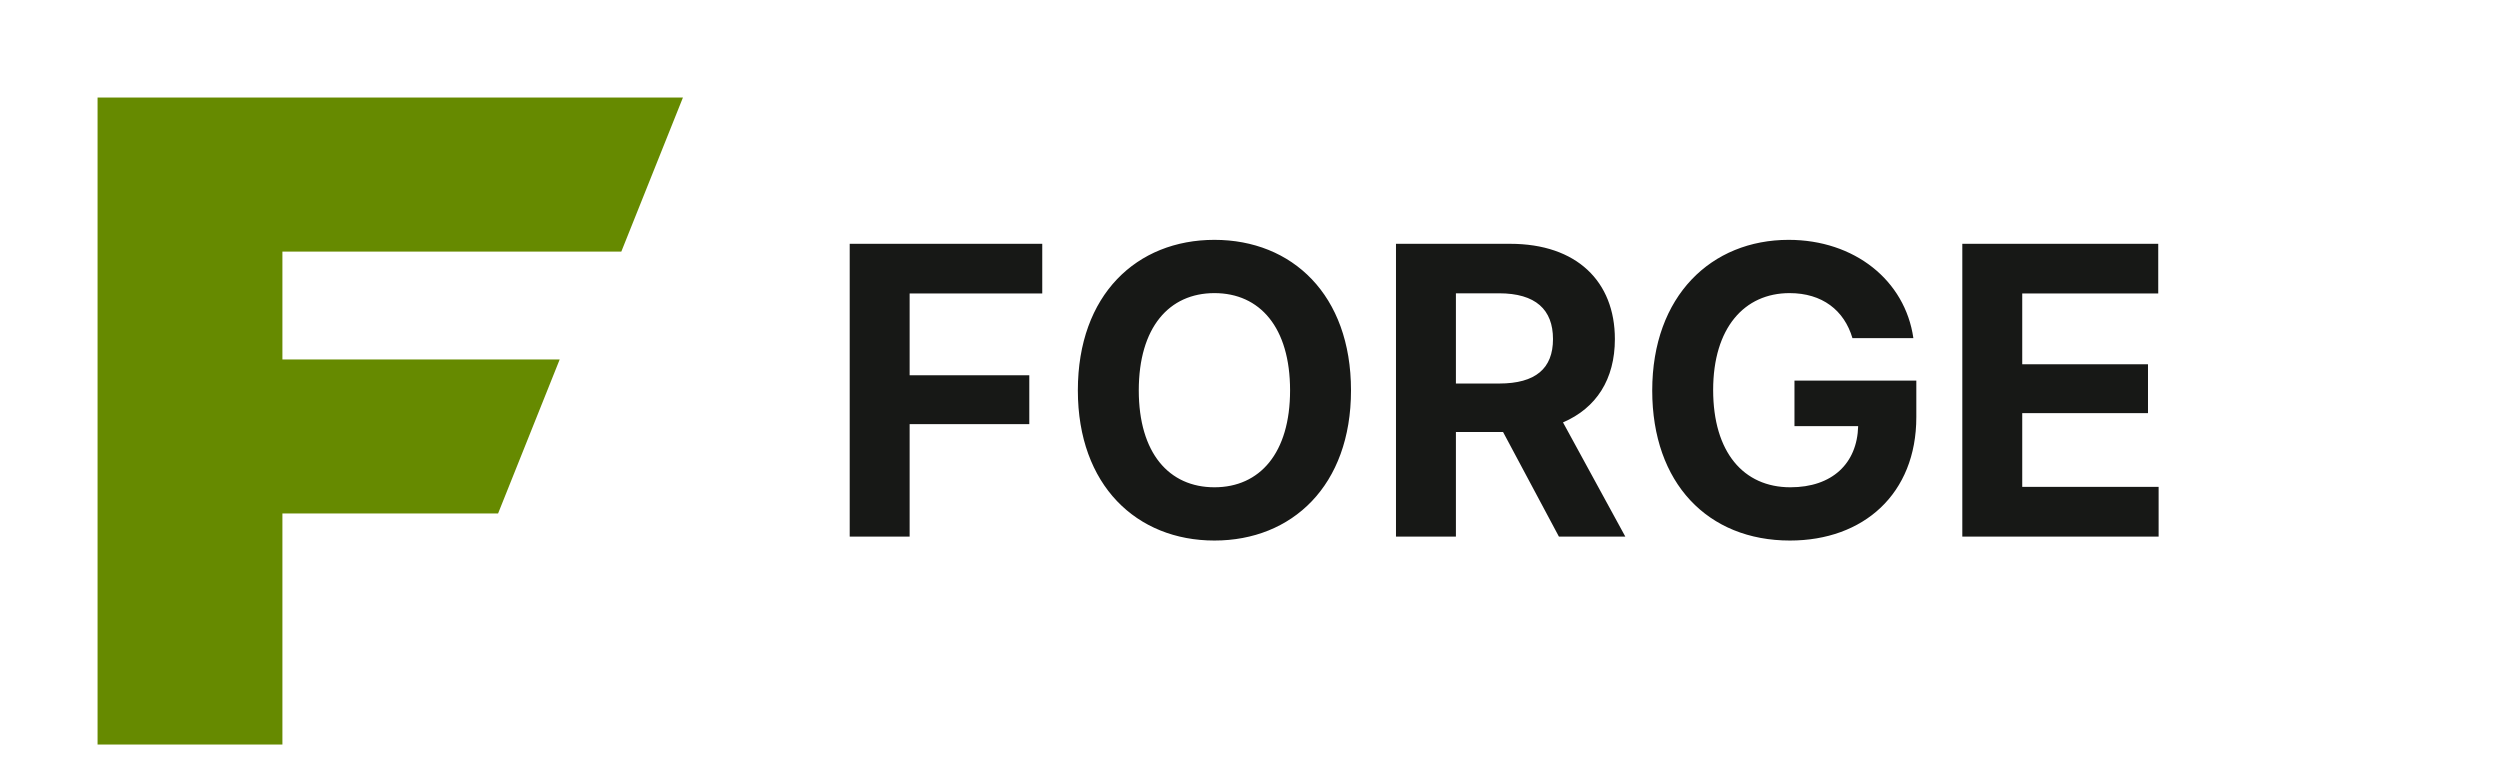
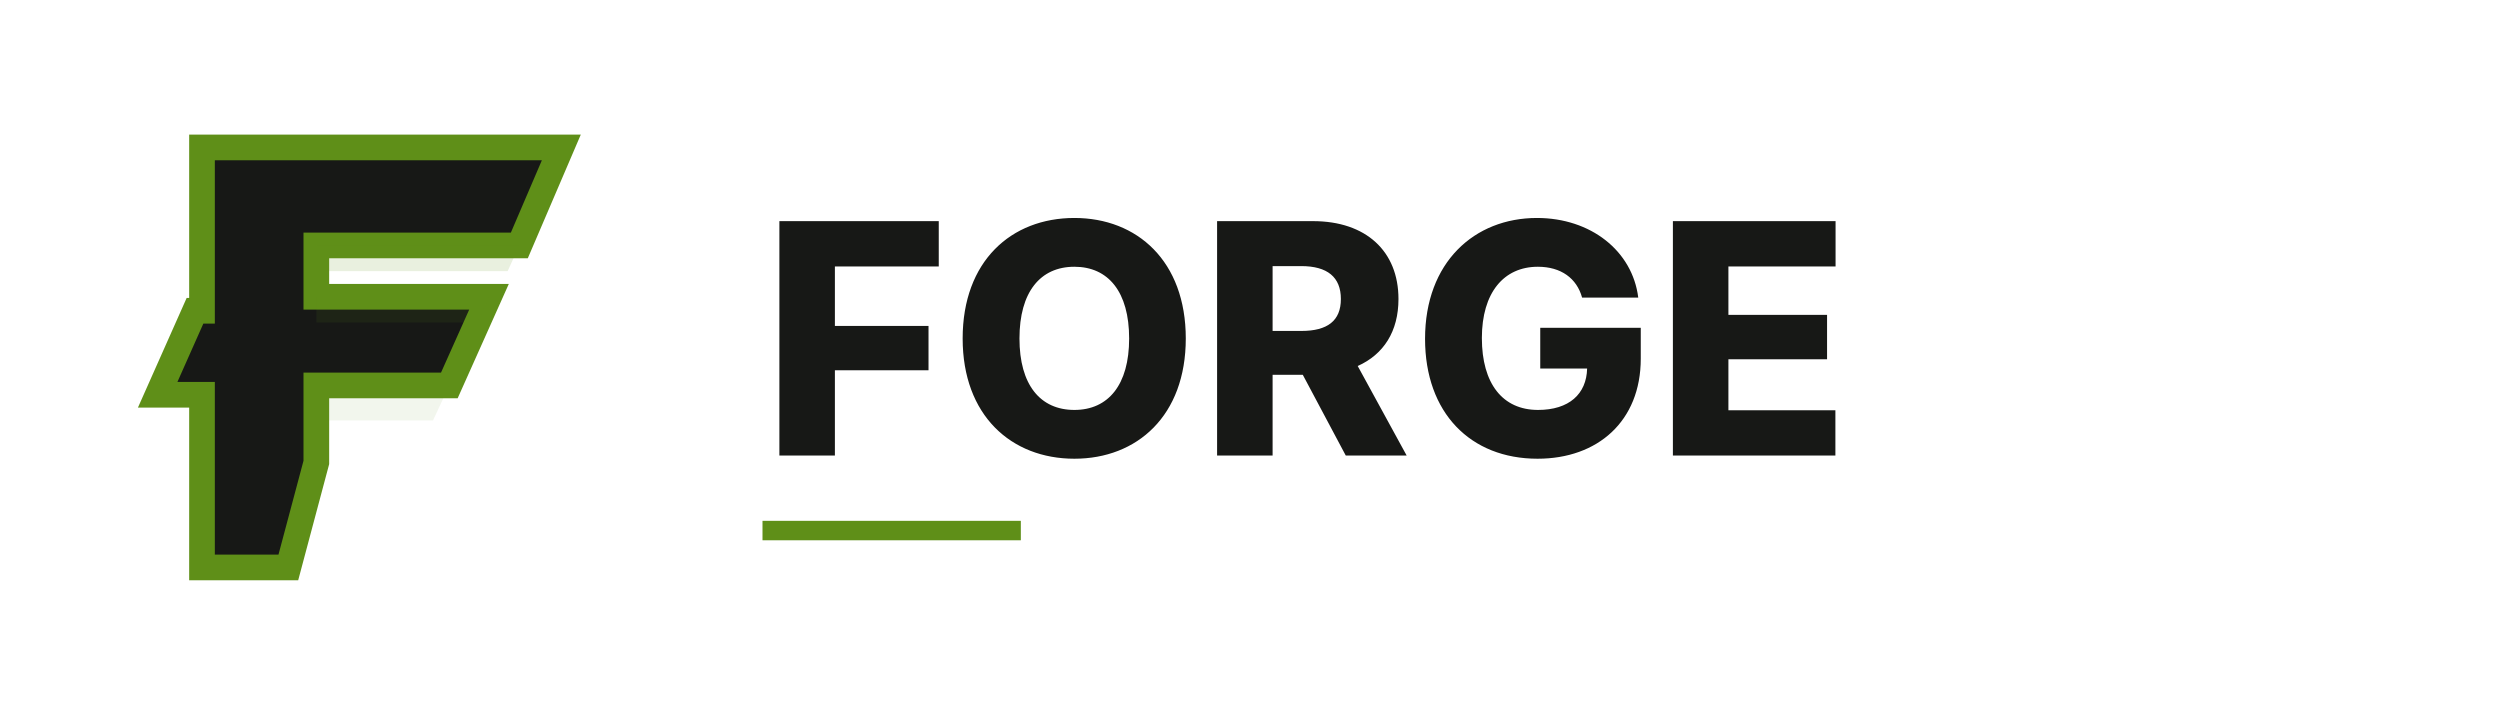
- <svg xmlns="http://www.w3.org/2000/svg" viewBox="0 0 820 256" role="img" aria-labelledby="title">
-   <path d="M32 32h192l-20.21 50.53H92.63v35.37h90.95l-20.21 50.52H92.63v75.79H32V32Z" fill="#668a00" />
-   <text x="270" y="176" fill="#171816" font-family="Geist, Inter, Arial, sans-serif" font-size="132" font-weight="700">FORGE</text>
+ <svg xmlns="http://www.w3.org/2000/svg" viewBox="0 0 900 256" role="img" aria-labelledby="title desc">
+   <g transform="translate(24 22) scale(.42)">
+     <path d="M116 74h308l-36 84H214v44h148l-34 76H214v66l-24 90h-74V286H78l32-72h6V74Z" fill="#171816" stroke="#5f8f18" stroke-linejoin="miter" stroke-width="22" />
+     <path d="M214 158h174l-10 22H214v-22Z" fill="#5f8f18" opacity=".14" />
+     <path d="M214 202h148l-10 22H214v-22Z" fill="#5f8f18" opacity=".1" />
+     <path d="M214 278h114l-14 30H214v-30Z" fill="#5f8f18" opacity=".08" />
+   </g>
+   <text x="274" y="164" fill="#171816" font-family="Geist, Inter, Arial, sans-serif" font-size="116" font-weight="760">FORGE</text>
+   <path d="M278 191h86" stroke="#5f8f18" stroke-width="7" stroke-linecap="square" />
</svg>
